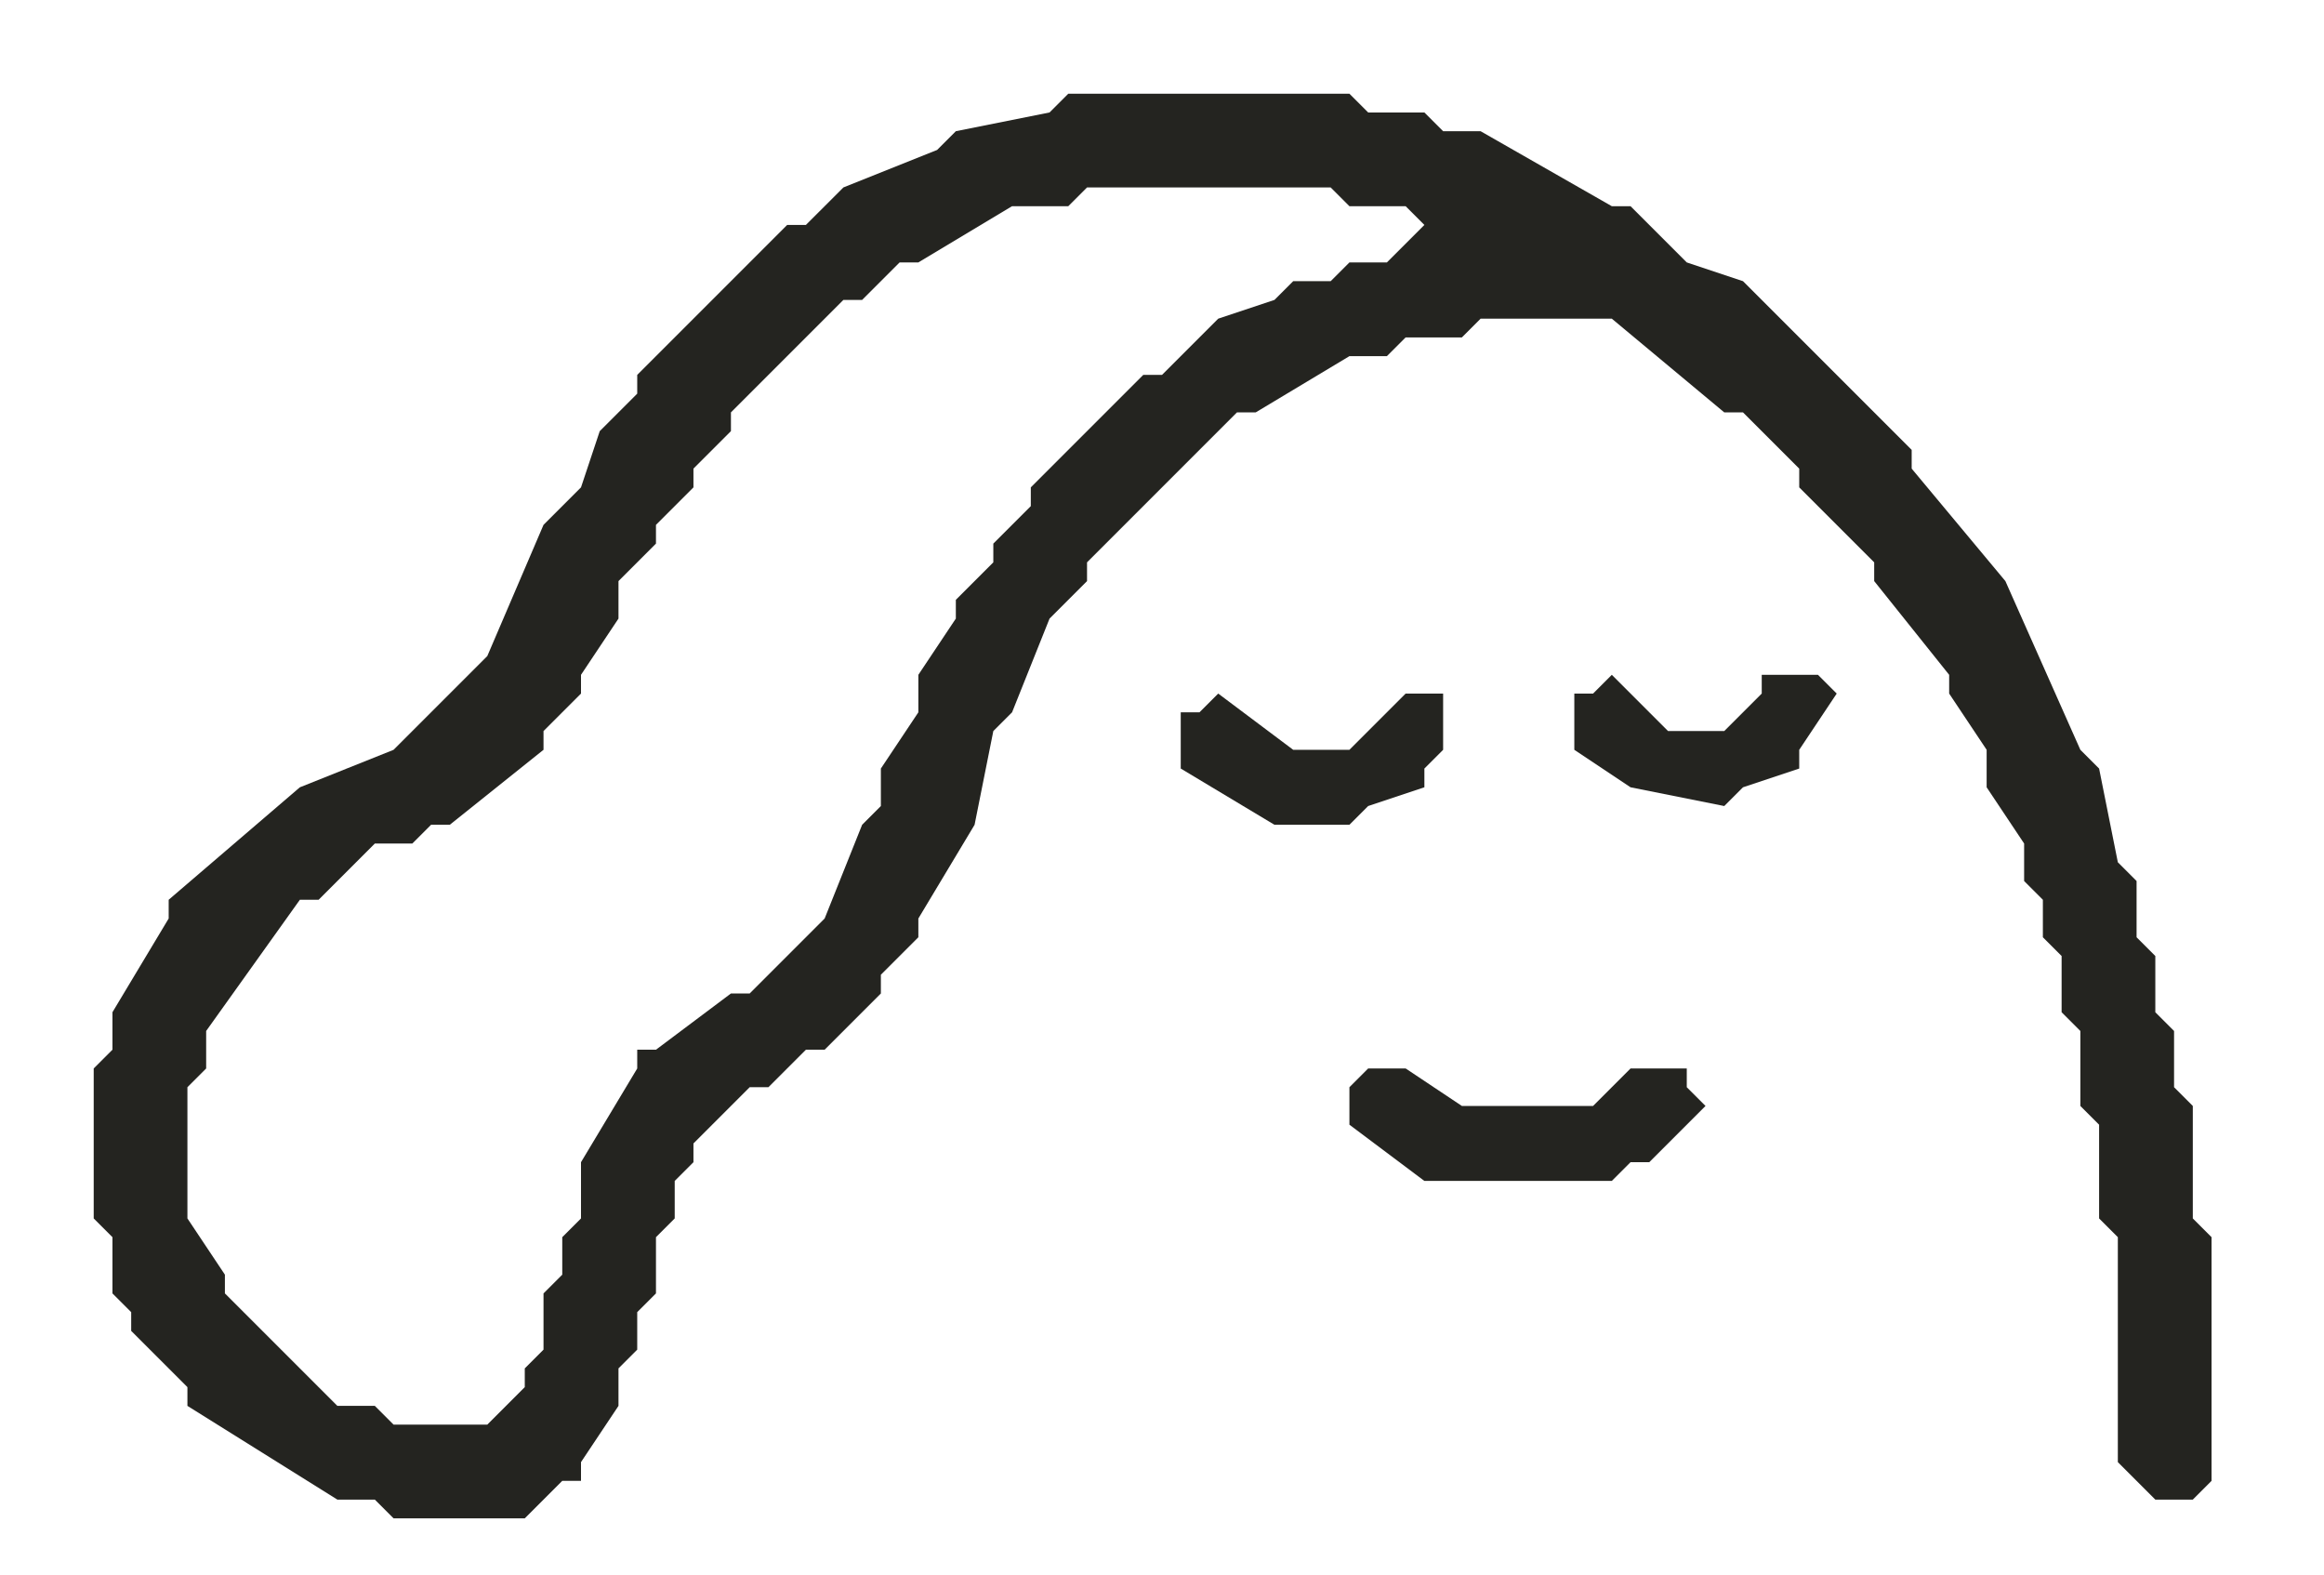
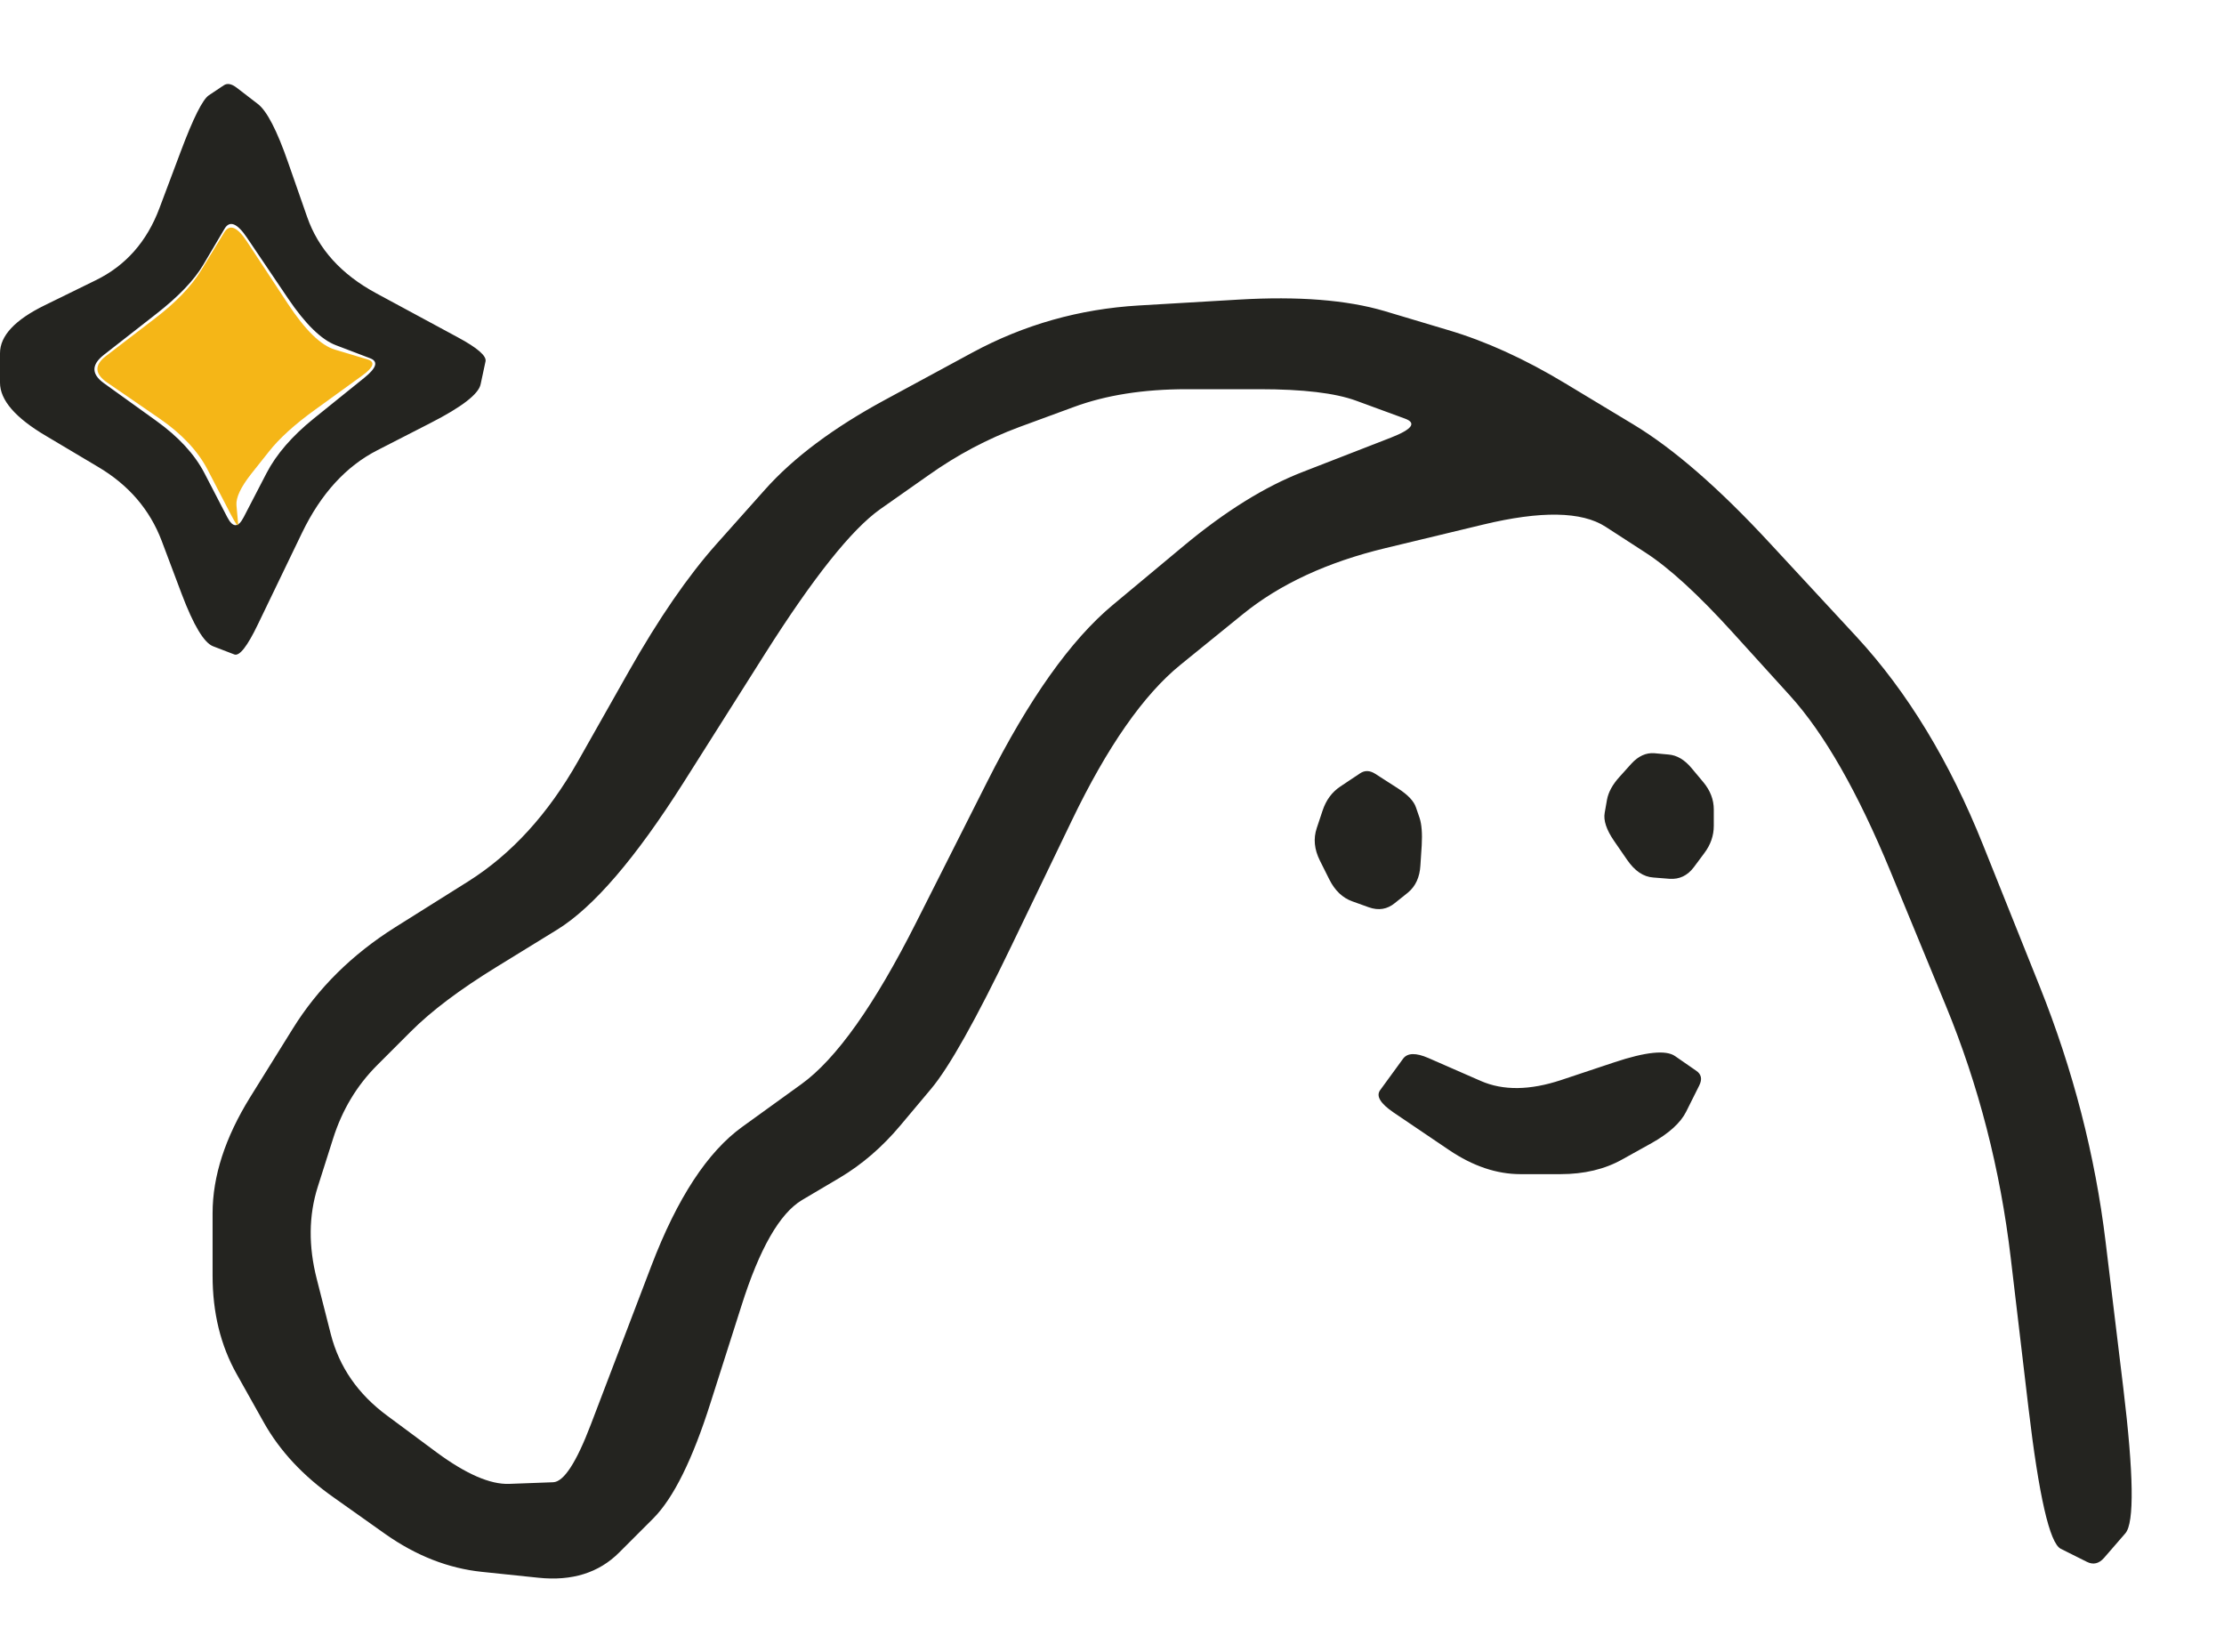
- <svg xmlns="http://www.w3.org/2000/svg" viewBox="0 0 124 84" role="img">
-   <path fill="#242420" fill-rule="evenodd" d="M72,58 L72,60 L76,63 L86,63 L87,62 L88,62 L91,59 L90,58 L90,57 L87,57 L85,59 L78,59 L75,57 L73,57 Z M63,38 L63,41 L68,44 L72,44 L73,43 L76,42 L76,41 L77,40 L77,37 L75,37 L72,40 L69,40 L65,37 L64,38 Z M84,40 L87,42 L92,43 L93,42 L96,41 L96,40 L98,37 L97,36 L94,36 L94,37 L92,39 L89,39 L86,36 L85,37 L84,37 Z M75,11 L76,12 L74,14 L72,14 L71,15 L69,15 L68,16 L65,17 L62,20 L61,20 L55,26 L55,27 L53,29 L53,30 L51,32 L51,33 L49,36 L49,38 L47,41 L47,43 L46,44 L44,49 L40,53 L39,53 L35,56 L34,56 L34,57 L31,62 L31,65 L30,66 L30,68 L29,69 L29,72 L28,73 L28,74 L26,76 L21,76 L20,75 L18,75 L12,69 L12,68 L10,65 L10,58 L11,57 L11,55 L16,48 L17,48 L20,45 L22,45 L23,44 L24,44 L29,40 L29,39 L31,37 L31,36 L33,33 L33,31 L35,29 L35,28 L37,26 L37,25 L39,23 L39,22 L45,16 L46,16 L48,14 L49,14 L54,11 L57,11 L58,10 L71,10 L72,11 Z M5,57 L5,65 L6,66 L6,69 L7,70 L7,71 L10,74 L10,75 L18,80 L20,80 L21,81 L28,81 L30,79 L31,79 L31,78 L33,75 L33,73 L34,72 L34,70 L35,69 L35,66 L36,65 L36,63 L37,62 L37,61 L40,58 L41,58 L43,56 L44,56 L47,53 L47,52 L49,50 L49,49 L52,44 L53,39 L54,38 L56,33 L58,31 L58,30 L66,22 L67,22 L72,19 L74,19 L75,18 L78,18 L79,17 L86,17 L92,22 L93,22 L96,25 L96,26 L100,30 L100,31 L104,36 L104,37 L106,40 L106,42 L108,45 L108,47 L109,48 L109,50 L110,51 L110,54 L111,55 L111,59 L112,60 L112,65 L113,66 L113,78 L115,80 L117,80 L118,79 L118,66 L117,65 L117,59 L116,58 L116,55 L115,54 L115,51 L114,50 L114,47 L113,46 L112,41 L111,40 L107,31 L102,25 L102,24 L93,15 L90,14 L87,11 L86,11 L79,7 L77,7 L76,6 L73,6 L72,5 L57,5 L56,6 L51,7 L50,8 L45,10 L43,12 L42,12 L34,20 L34,21 L32,23 L31,26 L29,28 L26,35 L21,40 L16,42 L9,48 L9,49 L6,54 L6,56 Z" />
+ <svg xmlns="http://www.w3.org/2000/svg" viewBox="0 0 136 101" width="136" height="101" role="img">
+   <path d="M103.11,67.98 L103.91,66.38 Q104.20,65.80 103.73,65.48 L102.43,64.58 Q101.60,64.00 98.72,64.96 L95.48,66.04 Q92.60,67.00 90.55,66.10 L87.35,64.70 Q86.20,64.20 85.80,64.74 L84.40,66.66 Q84.00,67.20 85.22,68.03 L88.62,70.33 Q90.80,71.80 92.98,71.80 L95.42,71.80 Q97.60,71.80 99.20,70.90 L101.00,69.90 Q102.60,69.00 103.11,67.98 Z M85.50,48.22 L84.10,47.32 Q83.60,47.00 83.17,47.29 L81.97,48.09 Q81.20,48.60 80.88,49.56 L80.52,50.64 Q80.20,51.60 80.71,52.62 L81.29,53.78 Q81.80,54.80 82.70,55.12 L83.70,55.48 Q84.60,55.80 85.30,55.22 L86.10,54.58 Q86.80,54.00 86.86,52.91 L86.94,51.69 Q87.00,50.60 86.81,50.02 L86.59,49.38 Q86.40,48.80 85.50,48.22 Z M102.03,46.14 L101.17,46.06 Q100.40,46.00 99.76,46.70 L99.04,47.50 Q98.40,48.20 98.27,48.90 L98.13,49.70 Q98.00,50.40 98.70,51.42 L99.50,52.58 Q100.20,53.60 101.10,53.66 L102.10,53.74 Q103.00,53.80 103.58,53.03 L104.22,52.17 Q104.80,51.40 104.80,50.50 L104.80,49.50 Q104.80,48.60 104.16,47.83 L103.44,46.97 Q102.80,46.20 102.03,46.14 Z M82.92,24.50 L85.92,25.60 Q87.00,26.00 85.06,26.76 L79.66,28.86 Q76.20,30.20 72.36,33.40 L68.04,37.00 Q64.20,40.20 60.36,47.82 L56.04,56.38 Q52.20,64.00 49.00,66.30 L45.40,68.90 Q42.20,71.20 39.83,77.41 L36.13,87.11 Q34.80,90.60 33.83,90.64 L31.13,90.74 Q29.40,90.80 26.71,88.82 L23.69,86.58 Q21.00,84.60 20.23,81.59 L19.37,78.21 Q18.60,75.20 19.43,72.58 L20.37,69.62 Q21.20,67.00 23.06,65.14 L25.14,63.06 Q27.00,61.20 30.33,59.15 L34.07,56.85 Q37.40,54.80 41.82,47.82 L46.78,39.98 Q51.20,33.00 53.82,31.14 L56.78,29.06 Q59.40,27.20 62.34,26.11 L65.66,24.89 Q68.60,23.80 72.57,23.80 L77.03,23.80 Q81.00,23.80 82.92,24.50 Z M17.90,62.91 L15.30,67.09 Q13.00,70.80 13.00,74.19 L13.00,78.01 Q13.00,81.40 14.47,84.02 L16.13,86.98 Q17.60,89.60 20.42,91.58 L23.58,93.82 Q26.40,95.80 29.47,96.12 L32.93,96.48 Q36.00,96.80 37.86,94.94 L39.94,92.86 Q41.80,91.00 43.46,85.75 L45.34,79.85 Q47.00,74.60 49.05,73.38 L51.35,72.02 Q53.40,70.80 55.06,68.82 L56.94,66.58 Q58.60,64.60 61.86,57.82 L65.54,50.18 Q68.80,43.40 72.19,40.65 L76.01,37.55 Q79.40,34.80 84.71,33.52 L90.69,32.08 Q96.00,30.80 98.18,32.21 L100.62,33.79 Q102.80,35.20 105.94,38.66 L109.46,42.54 Q112.60,46.00 115.61,53.30 L118.99,61.50 Q122.00,68.80 122.96,76.93 L124.04,86.07 Q125.00,94.20 126.02,94.71 L127.62,95.51 Q128.20,95.80 128.67,95.26 L129.97,93.76 Q130.80,92.80 129.84,84.86 L128.76,75.94 Q127.80,68.00 124.73,60.32 L121.27,51.68 Q118.20,44.00 113.53,38.94 L108.27,33.26 Q103.60,28.20 99.89,25.96 L95.71,23.44 Q92.00,21.20 88.54,20.18 L84.66,19.02 Q81.20,18.00 75.76,18.32 L69.64,18.68 Q64.20,19.00 59.46,21.56 L54.14,24.44 Q49.40,27.00 46.78,29.94 L43.82,33.26 Q41.20,36.20 38.45,41.06 L35.35,46.54 Q32.60,51.40 28.63,53.90 L24.17,56.70 Q20.20,59.20 17.90,62.91 Z M12.43,16.19 L13.73,13.99 Q14.20,13.20 15.10,14.53 L17.60,18.23 Q19.20,20.60 20.54,21.11 L22.64,21.91 Q23.40,22.20 22.28,23.10 L19.18,25.60 Q17.20,27.20 16.30,28.93 L14.90,31.63 Q14.40,32.60 13.90,31.63 L12.50,28.93 Q11.60,27.20 9.55,25.73 L6.35,23.43 Q5.20,22.60 6.35,21.70 L9.55,19.20 Q11.60,17.60 12.43,16.19 Z M15.77,6.36 L14.47,5.36 Q14.00,5.00 13.68,5.22 L12.78,5.82 Q12.20,6.20 11.05,9.27 L9.75,12.73 Q8.60,15.80 5.85,17.14 L2.75,18.66 Q0.00,20.00 0.00,21.60 L0.00,23.40 Q0.00,25.00 2.82,26.66 L5.98,28.54 Q8.80,30.20 9.89,33.08 L11.11,36.32 Q12.20,39.20 13.03,39.52 L14.33,40.02 Q14.80,40.20 15.77,38.18 L18.47,32.58 Q20.20,29.00 23.08,27.53 L26.32,25.87 Q29.20,24.40 29.39,23.50 L29.69,22.10 Q29.80,21.60 28.00,20.63 L23.00,17.93 Q19.80,16.20 18.78,13.26 L17.62,9.94 Q16.60,7.00 15.77,6.36 Z" fill="#242420" fill-rule="evenodd" />
+   <path d="M17.60,18.57 L15.10,14.77 Q14.20,13.40 13.70,14.23 L12.30,16.53 Q11.40,18.00 9.48,19.47 L6.48,21.77 Q5.40,22.60 6.55,23.39 L9.75,25.59 Q11.80,27.00 12.70,28.73 L14.10,31.43 Q14.60,32.40 14.56,32.00 L14.46,30.90 Q14.40,30.20 15.36,28.98 L16.44,27.62 Q17.40,26.40 19.26,25.06 L22.16,22.96 Q23.20,22.20 22.48,21.98 L20.48,21.38 Q19.20,21.00 17.60,18.57 Z" fill="#F5B617" fill-rule="evenodd" />
</svg>
